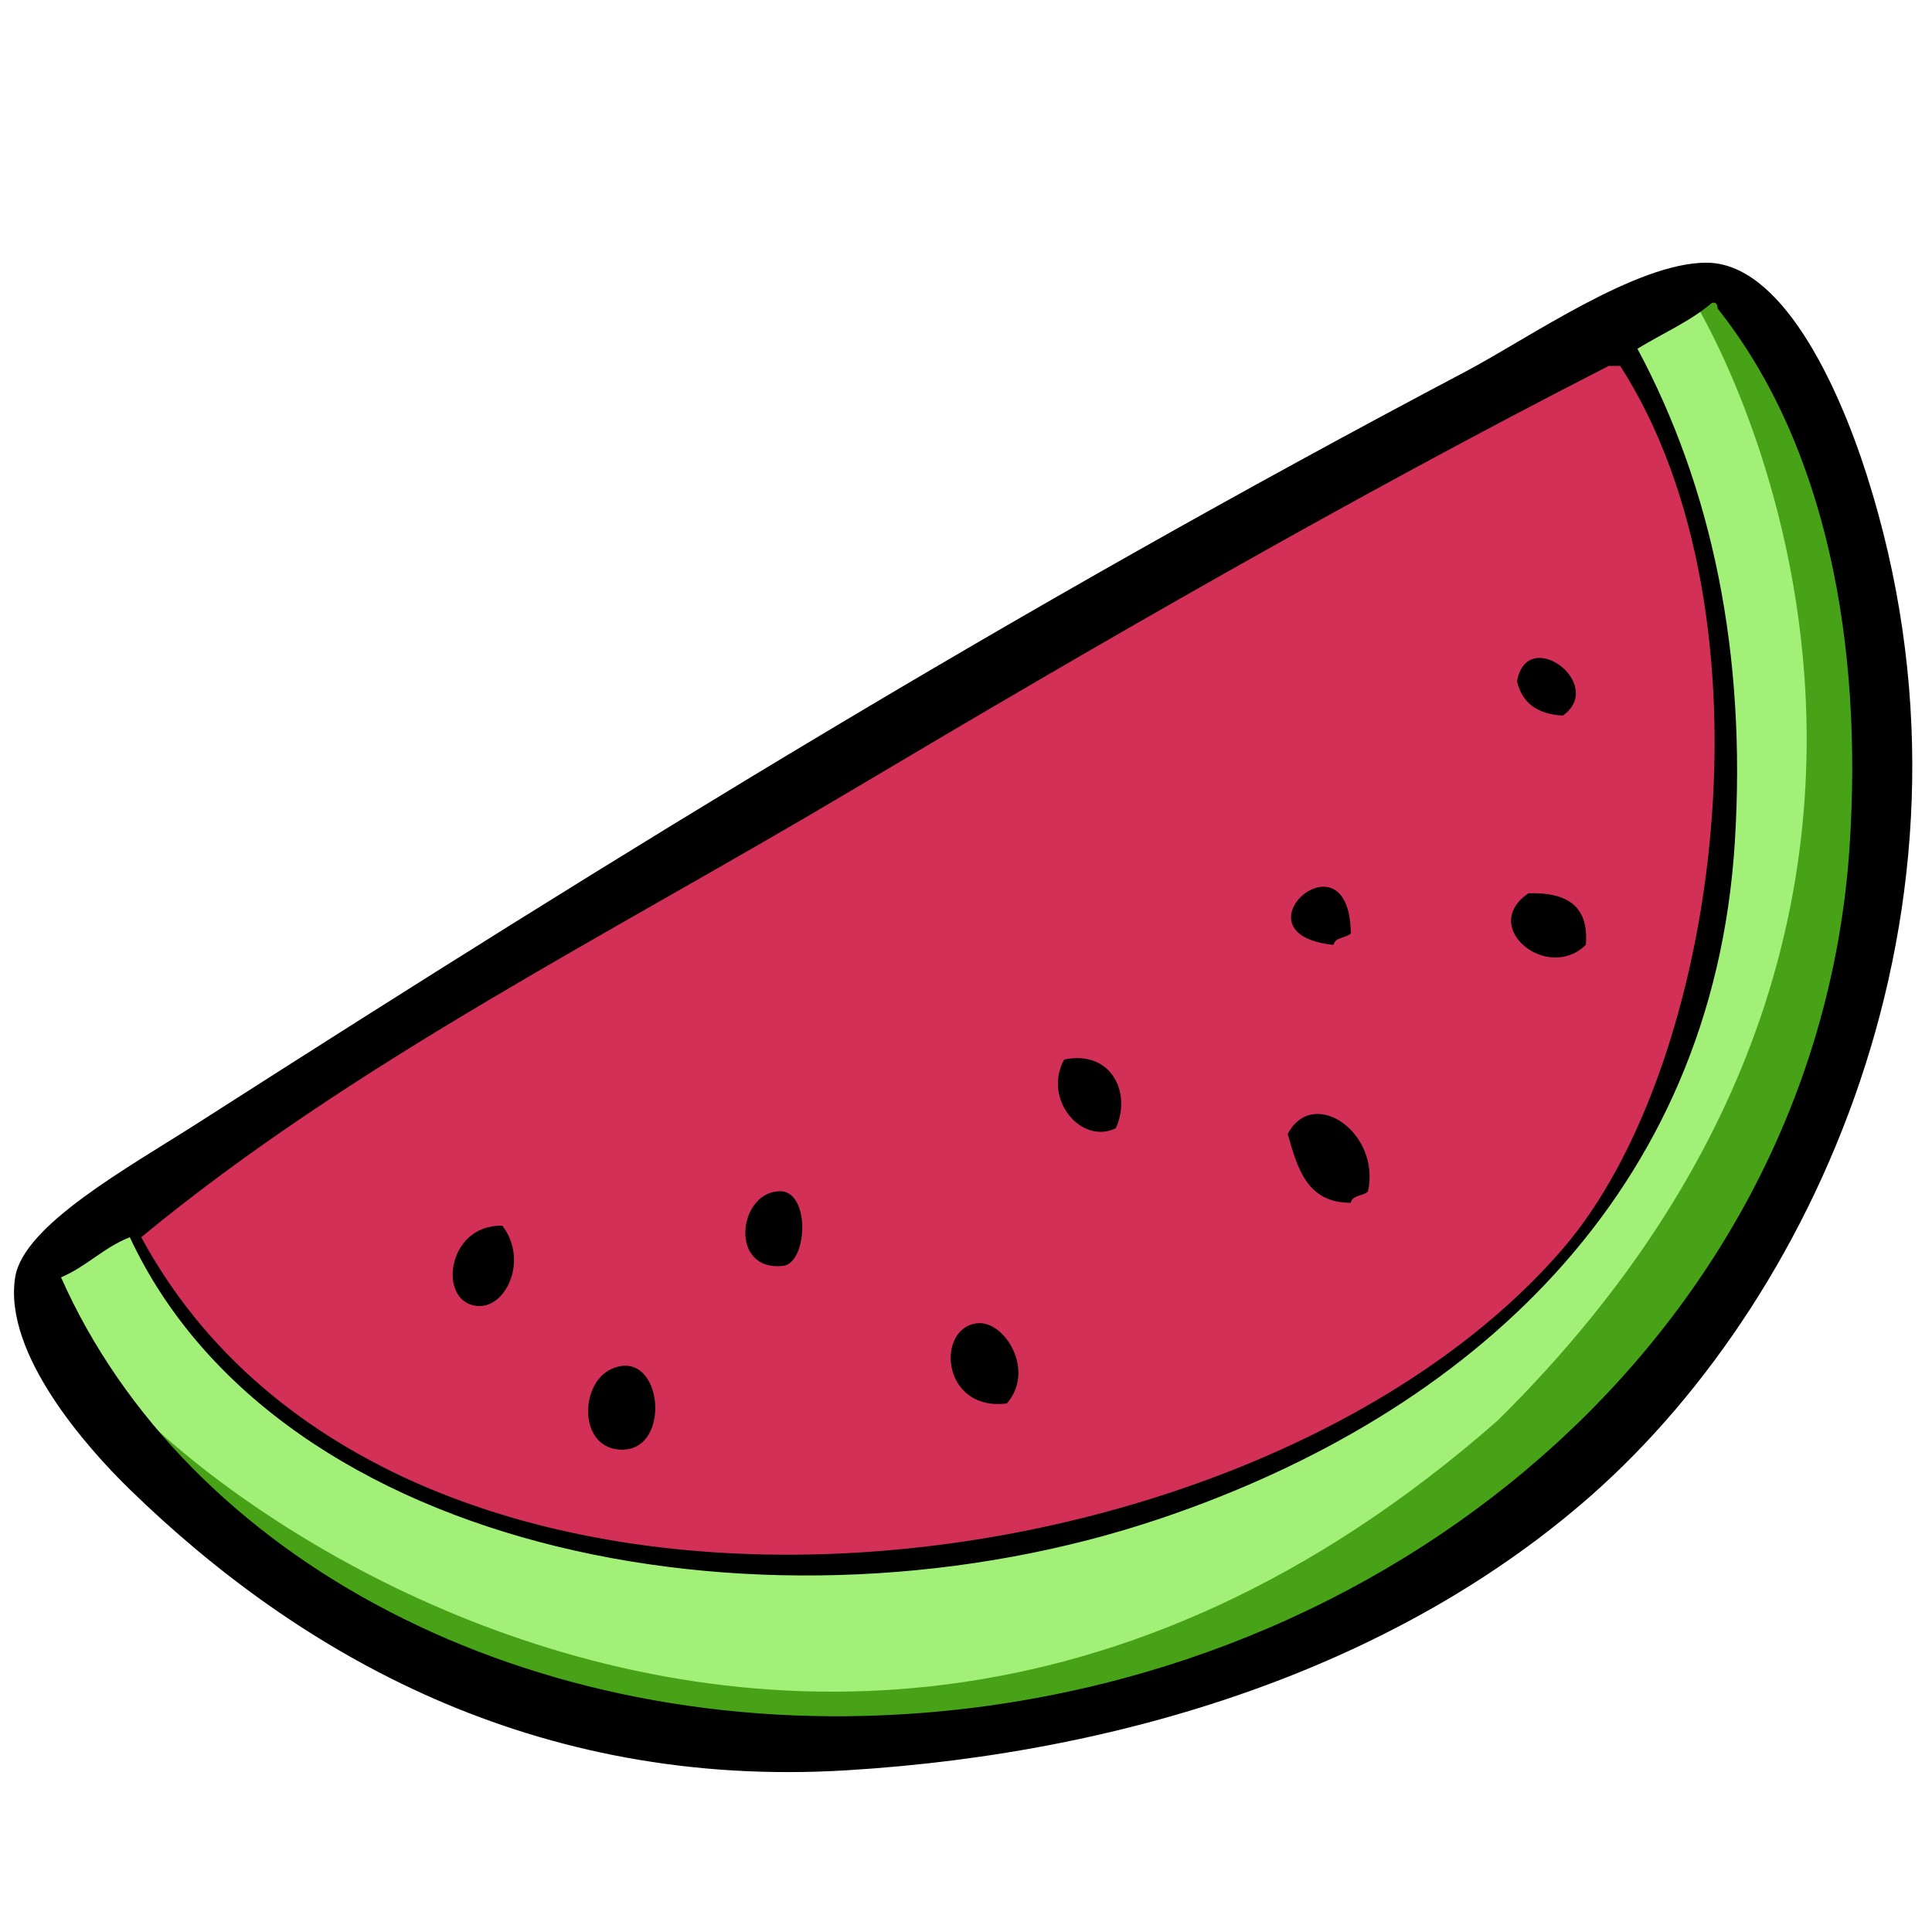
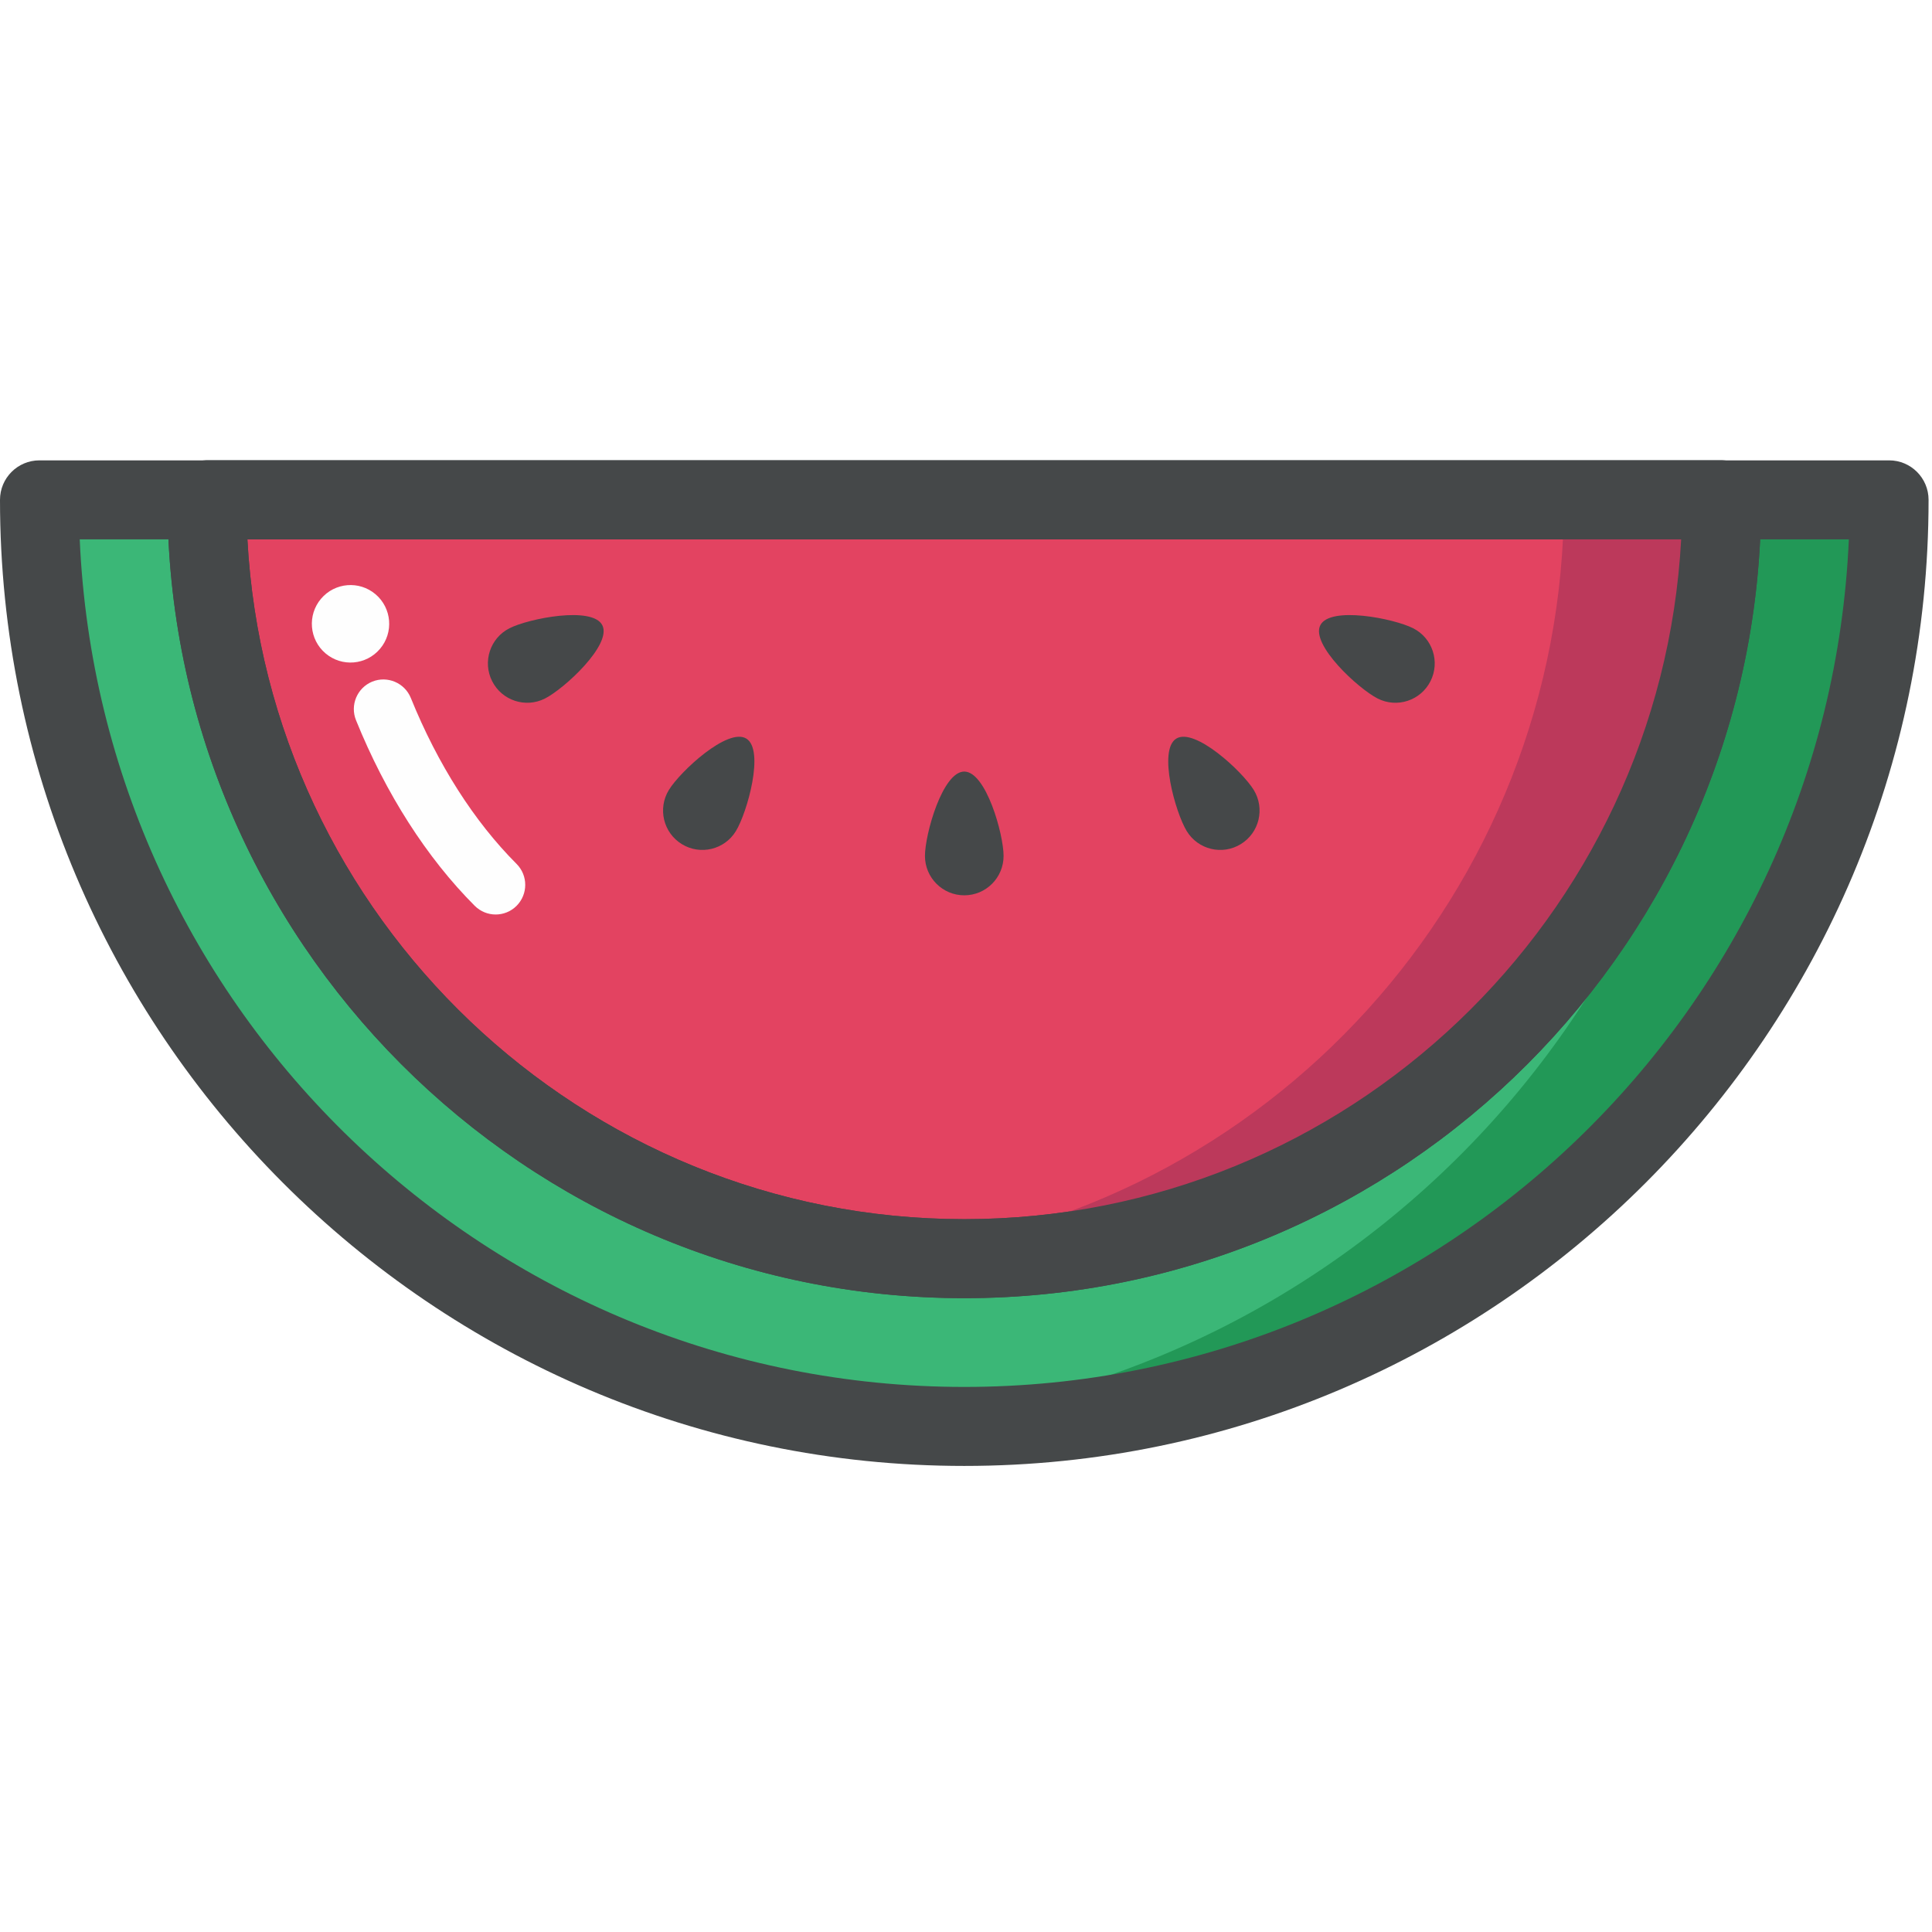
- <svg xmlns="http://www.w3.org/2000/svg" xml:space="preserve" viewBox="0 0 800 800">
-   <g fill-rule="evenodd" clip-rule="evenodd">
-     <path fill="#48A217" d="M716.98 119.27s163.19 260.45-80.773 492.87c-328.02 278.57-643.32-54.34-610.94-83.217 32.368-28.88 691.71-409.65 691.71-409.65z" />
-     <path fill="#A2F077" d="M702.15 125.86s145.82 237.39-82.039 462.38c-308.63 271.14-627.22-30.44-594.85-59.32 32.378-28.88 676.89-403.06 676.89-403.06z" />
-     <path fill="#D23056" d="m666.75 140.77 19.73 32.29 19.74 60.4 8.96 88.5-14.35 95.68-18.53 48.43-24.53 43.07-37.66 39.48-72.96 47.23-79.54 32.9-123.79 20.93-81.92-7.77-50.23-9.58-89.1-41.26-49.034-50.23-24.514-37.08z" />
-     <path d="M706.5 108.78c30.878-.096 54.3 49.746 66.46 87.829 55.034 172.4-18.534 338.38-113.93 422.51-77.779 68.574-188 106.63-308.58 113.93-129.36 7.842-226.48-47.926-296.71-116.31-17.447-16.98-52.44-56.13-47.466-87.82 3.38-21.627 46.747-45.387 75.954-64.084 178.04-114.02 336.64-211.71 524.58-310.95 26.49-14 70.51-45.01 99.69-45.11zm-28.48 35.61c30.888 57.632 45.191 126.19 40.353 204.13-9.088 146.23-110.04 236.97-237.36 280.1-159.68 54.088-365.41 16.004-427.26-116.31-10.808 4.23-17.926 12.141-28.483 16.613 51.576 116.17 192.72 192.98 356.05 180.4 203.73-15.693 371.5-164.12 384.53-358.42 5.641-84.221-9.61-166.62-54.6-223.12-.135-1.449-.348-2.811-2.376-2.371-8.96 7.65-20.54 12.69-30.85 18.98zm-325.2 182.77c-101.4 60.32-207.31 113.23-294.33 185.15 104.99 193.98 459.94 154.11 588.67 4.742 65.098-75.529 90.104-262.38 23.73-365.54h-4.742c-106.59 54.53-210.99 114.78-313.33 175.65z" />
-     <path d="M647.16 296.31c-10.519-.56-16.951-5.206-18.989-14.246 4.2-23.24 37.05 1.23 18.99 14.25zM559.34 386.5c-1.922 2.048-6.51 1.41-7.128 4.752-43.23-4.43 6.64-48.77 7.13-4.75zM632.91 369.88c15.482-.444 25.16 4.906 23.74 21.364-15.82 15.66-44.33-7.41-23.74-21.36zM440.65 438.72c19.587-4.057 28.076 13.947 21.354 28.482-14.46 6.96-30.28-12.3-21.35-28.48zM566.45 493.32c-1.912 2.037-6.5 1.41-7.118 4.742-18.196 0-22.069-14.334-26.116-28.482 10.43-20 38.57-.74 33.24 23.74zM321.97 493.32c13.696-1.643 12.769 29.4 2.376 30.857-22.31 2.45-18.81-29.57-2.38-30.86zM208.03 507.56c10.653 13.928 1.893 33.369-9.494 33.234-17.66-.21-14.07-33.95 9.49-33.23zM416.91 581.14c-27.41 3.438-29.535-31.873-11.87-33.234 10.98-.85 23.8 19.55 11.87 33.23zM253.12 566.9c21.77-9.842 25.788 36.238 2.376 33.234-15.96-2.04-15.15-27.45-2.38-33.23z" />
+ <svg xmlns="http://www.w3.org/2000/svg" width="512" height="512">
+   <g fill="none" fill-rule="evenodd">
+     <path fill="#3BB777" d="M255.543 378.015c135.367 0 245.091-109.936 245.091-245.541H10.452c0 135.604 109.725 245.541 245.091 245.541" />
+     <path fill="#229857" d="M458.842 132.472c0 128.549-98.628 233.963-224.193 244.588 6.896.586 13.845.953 20.898.953 135.356 0 245.091-109.926 245.091-245.541h-41.796Z" />
+     <path fill="#454849" d="M21.128 142.936c5.475 124.791 108.534 224.615 234.423 224.615 125.879 0 228.927-99.824 234.412-224.615H21.128Zm234.423 245.551C114.636 388.487 0 273.631 0 132.468 0 126.679 4.681 122 10.449 122h490.193c5.768 0 10.449 4.679 10.449 10.468 0 141.163-114.636 256.019-255.54 256.019Z" />
+     <path fill="#E34361" d="M255.543 333.56c110.853 0 200.714-90.026 200.714-201.093H54.829c0 111.067 89.861 201.093 200.714 201.093" />
+     <path fill="#454849" d="M65.561 142.936c5.433 100.264 88.576 180.157 189.983 180.157 101.418 0 184.55-79.893 189.983-180.157H65.561Zm189.983 201.093c-116.433 0-211.163-94.904-211.163-211.561C44.381 126.679 49.052 122 54.83 122h401.439c5.768 0 10.449 4.679 10.449 10.468 0 116.657-94.73 211.561-211.174 211.561Z" />
+     <path fill="#BC395B" d="M414.467 132.472c0 103.99-78.796 189.515-179.816 199.994 6.865.712 13.834 1.099 20.898 1.099 110.853 0 200.714-90.036 200.714-201.093h-41.796Z" />
+     <path fill="#454849" d="M65.561 142.936c5.433 100.264 88.576 180.157 189.983 180.157 101.418 0 184.55-79.893 189.983-180.157H65.561Zm189.983 201.093c-116.433 0-211.163-94.904-211.163-211.561C44.381 126.679 49.052 122 54.83 122h401.439c5.768 0 10.449 4.679 10.449 10.468 0 116.657-94.73 211.561-211.174 211.561Z" />
+     <path fill="#454849" d="M265.959 226.831c0 5.768-4.66 10.437-10.418 10.437-5.747 0-10.418-4.669-10.418-10.437 0-5.768 4.671-22.36 10.418-22.36 5.757 0 10.418 16.592 10.418 22.36M177.25 209.362c-2.999 4.92-1.463 11.337 3.448 14.341 4.901 3.015 11.316 1.466 14.315-3.444 3.009-4.92 7.68-21.512 2.769-24.527-4.901-3.004-17.533 8.709-20.532 13.63M144.43 185.113c-5.13 2.607-11.4.555-14.002-4.585-2.602-5.14-.554-11.421 4.577-14.027 5.13-2.607 22.016-5.946 24.618-.806 2.602 5.14-10.062 16.812-15.193 19.418M332.267 209.362c2.999 4.92 1.463 11.337-3.448 14.341-4.901 3.015-11.316 1.466-14.315-3.444-3.009-4.92-7.68-21.512-2.769-24.527 4.901-3.004 17.533 8.709 20.532 13.63M365.088 185.113c5.13 2.607 11.4.555 14.002-4.585 2.602-5.14.554-11.421-4.577-14.027-5.13-2.607-22.016-5.946-24.618-.806-2.602 5.14 10.062 16.812 15.193 19.418" />
+     <path fill="#FEFEFE" d="M131.357 242.352c-2.006 0-4.002-.764-5.538-2.293-12.696-12.698-23.583-29.709-31.472-49.19-1.63-4.02.303-8.594 4.315-10.238 4.012-1.612 8.579.325 10.209 4.334 7.105 17.545 16.802 32.755 28.024 43.977 3.062 3.067 3.062 8.029.01 11.107-1.536 1.539-3.542 2.303-5.548 2.303M99.517 157.48c4.315 3.664 4.859 10.144 1.191 14.467-3.657 4.334-10.125 4.868-14.44 1.204-4.315-3.664-4.859-10.144-1.191-14.477 3.657-4.323 10.125-4.857 14.44-1.193" />
  </g>
</svg>
